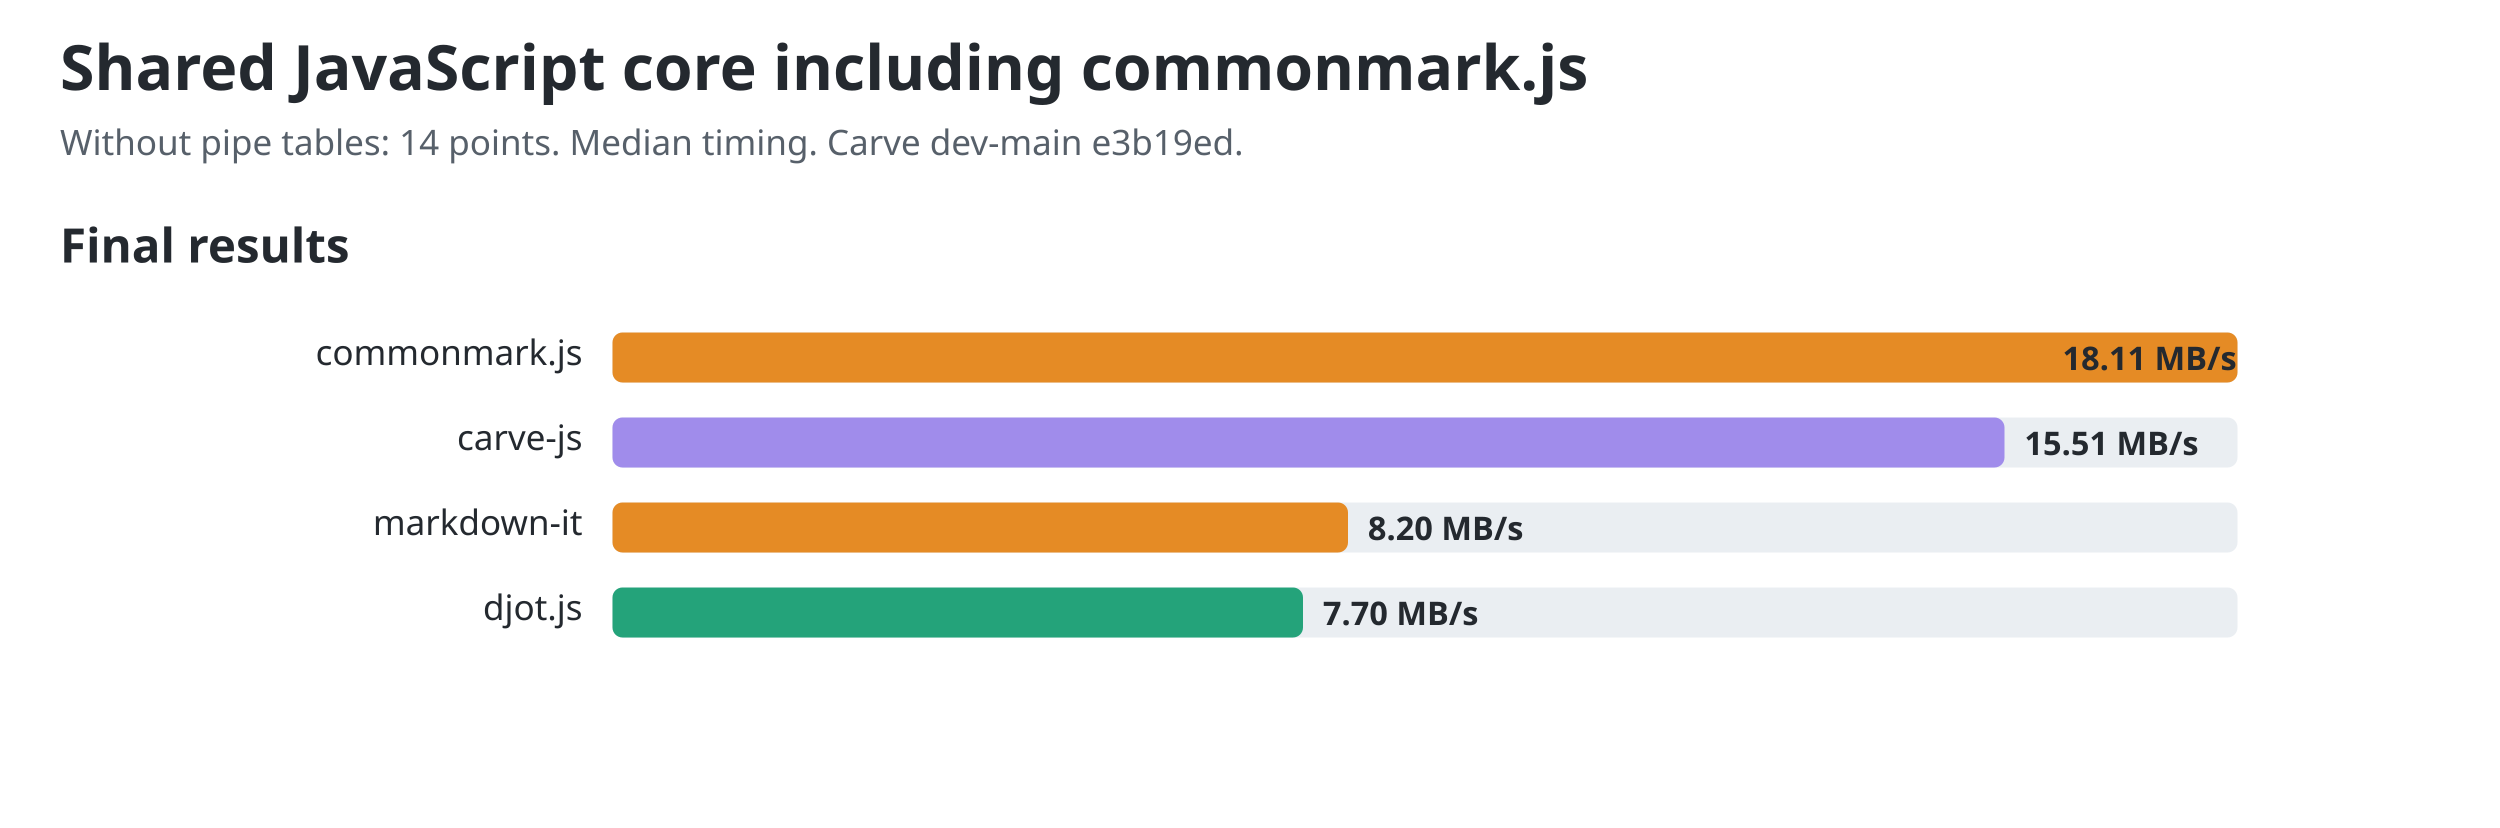
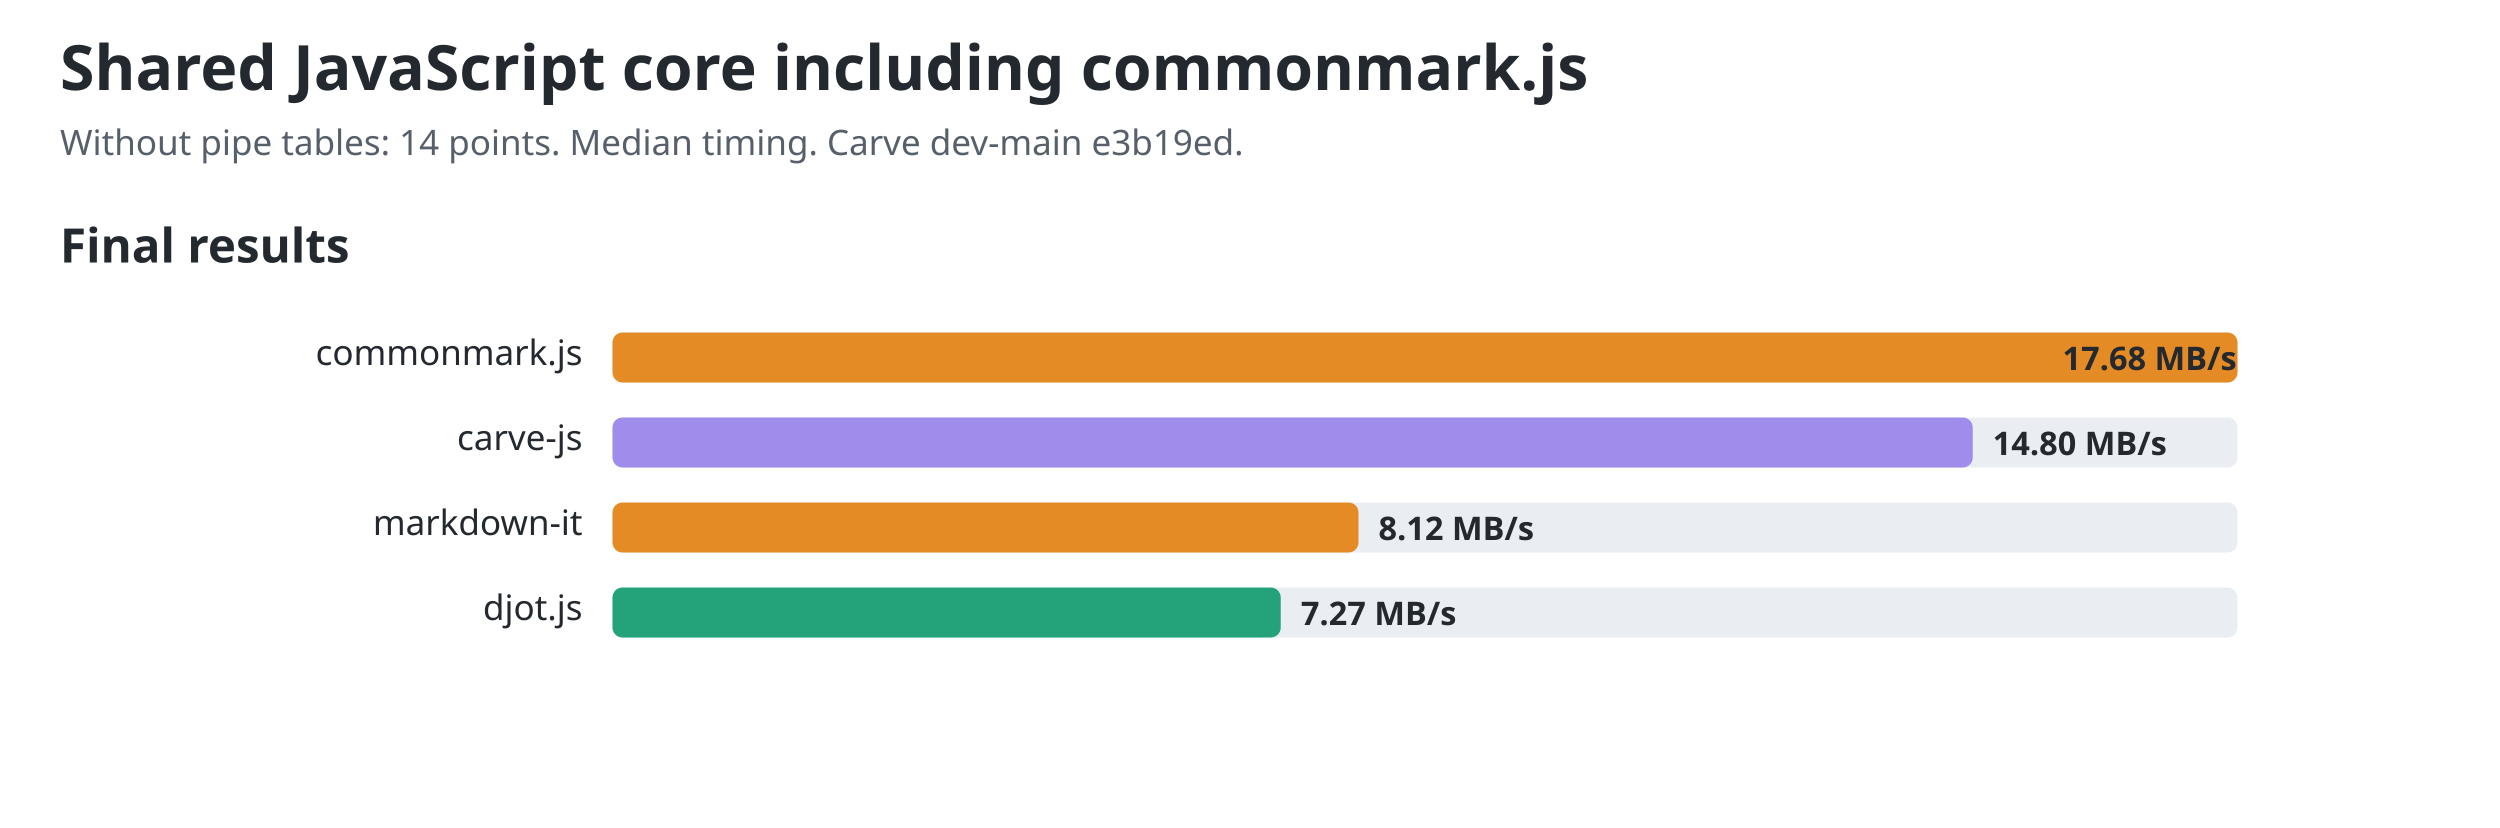
<svg xmlns="http://www.w3.org/2000/svg" width="1000" height="331" viewBox="0 0 1000 331" role="img" aria-labelledby="title desc">
  <style>text{font-family:ui-sans-serif,system-ui,sans-serif;fill:#24292f}.title{font-size:25px;font-weight:700}.sub{font-size:14px;fill:#57606a}.group{font-size:19px;font-weight:650}.label{font-size:14px}.value{font-size:13px;font-weight:650;fill:#24292f}.track{fill:#eaeef2}@media(prefers-color-scheme:dark){text,.value{fill:#f0f6fc}.sub{fill:#8c959f}.track{fill:#30363d}}</style>
  <text id="chart-title" class="title" x="24" y="36">Shared JavaScript core including commonmark.js</text>
  <text class="sub" x="24" y="62">Without pipe tables: 14 points. Median timing. Carve dev-main e3b19ed.</text>
  <text class="group" x="24" y="105">Final results</text>
  <text class="label" x="233" y="146" text-anchor="end">commonmark.js</text>
  <rect class="track" x="245" y="133" width="650" height="20" rx="4" />
  <rect x="245" y="133" width="650.0" height="20" rx="4" fill="#e58b25" />
-   <text class="value" x="825" y="148">18.11 MB/s</text>
+   <text class="value" x="825" y="148">17.68 MB/s</text>
  <text class="label" x="233" y="180" text-anchor="end">carve-js</text>
  <rect class="track" x="245" y="167" width="650" height="20" rx="4" />
-   <rect x="245" y="167" width="556.8" height="20" rx="4" fill="#a08ceb" />
-   <text class="value" x="809.763" y="182">15.51 MB/s</text>
+   <rect x="245" y="167" width="544.1" height="20" rx="4" fill="#a08ceb" />
+   <text class="value" x="797.075" y="182">14.80 MB/s</text>
  <text class="label" x="233" y="214" text-anchor="end">markdown-it</text>
  <rect class="track" x="245" y="201" width="650" height="20" rx="4" />
-   <rect x="245" y="201" width="294.2" height="20" rx="4" fill="#e58b25" />
-   <text class="value" x="547.152" y="216">8.20 MB/s</text>
+   <rect x="245" y="201" width="298.4" height="20" rx="4" fill="#e58b25" />
+   <text class="value" x="551.392" y="216">8.12 MB/s</text>
  <text class="label" x="233" y="248" text-anchor="end">djot.js</text>
  <rect class="track" x="245" y="235" width="650" height="20" rx="4" />
-   <rect x="245" y="235" width="276.2" height="20" rx="4" fill="#24a37a" />
-   <text class="value" x="529.151" y="250">7.70 MB/s</text>
+   <rect x="245" y="235" width="267.3" height="20" rx="4" fill="#24a37a" />
+   <text class="value" x="520.338" y="250">7.27 MB/s</text>
</svg>
